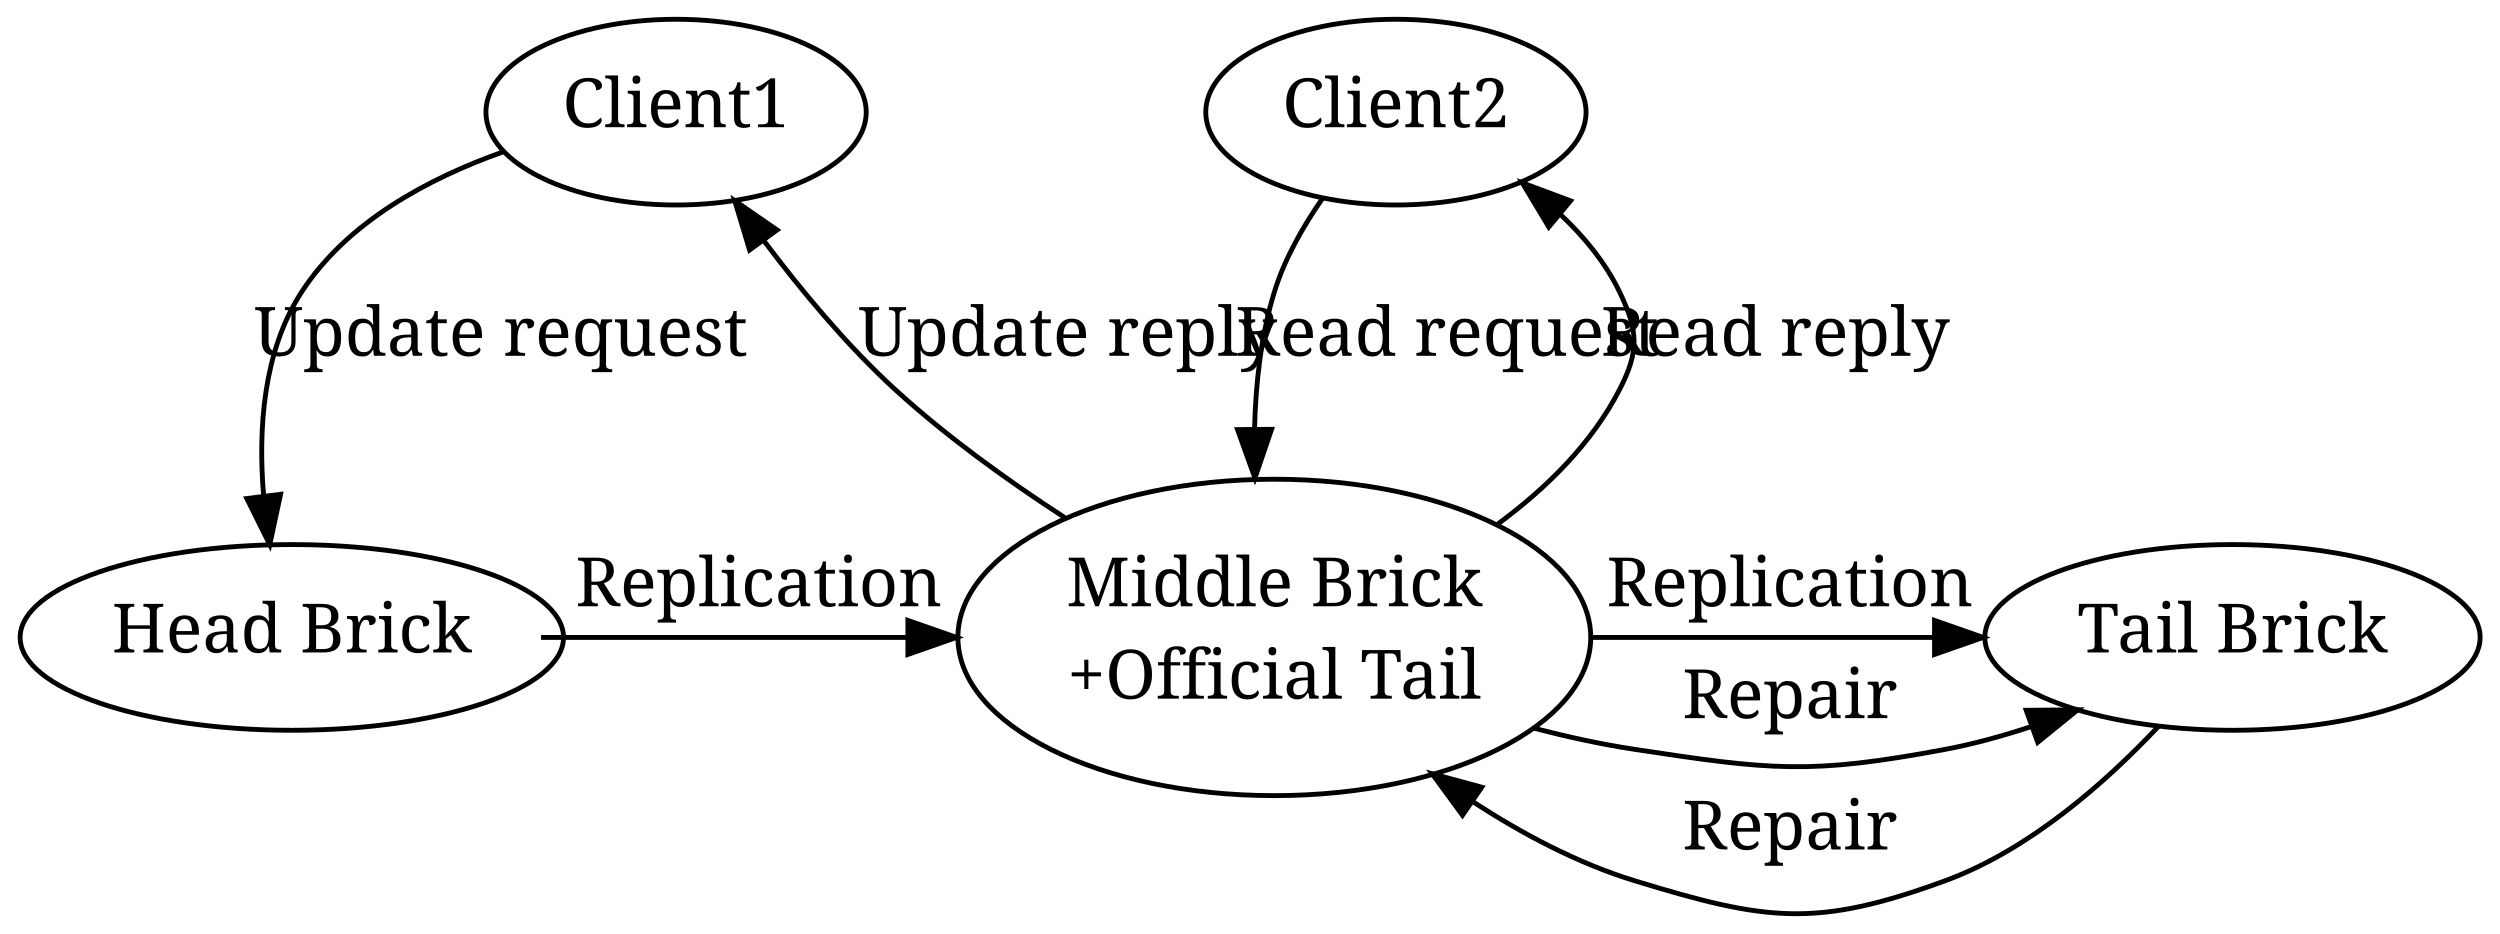
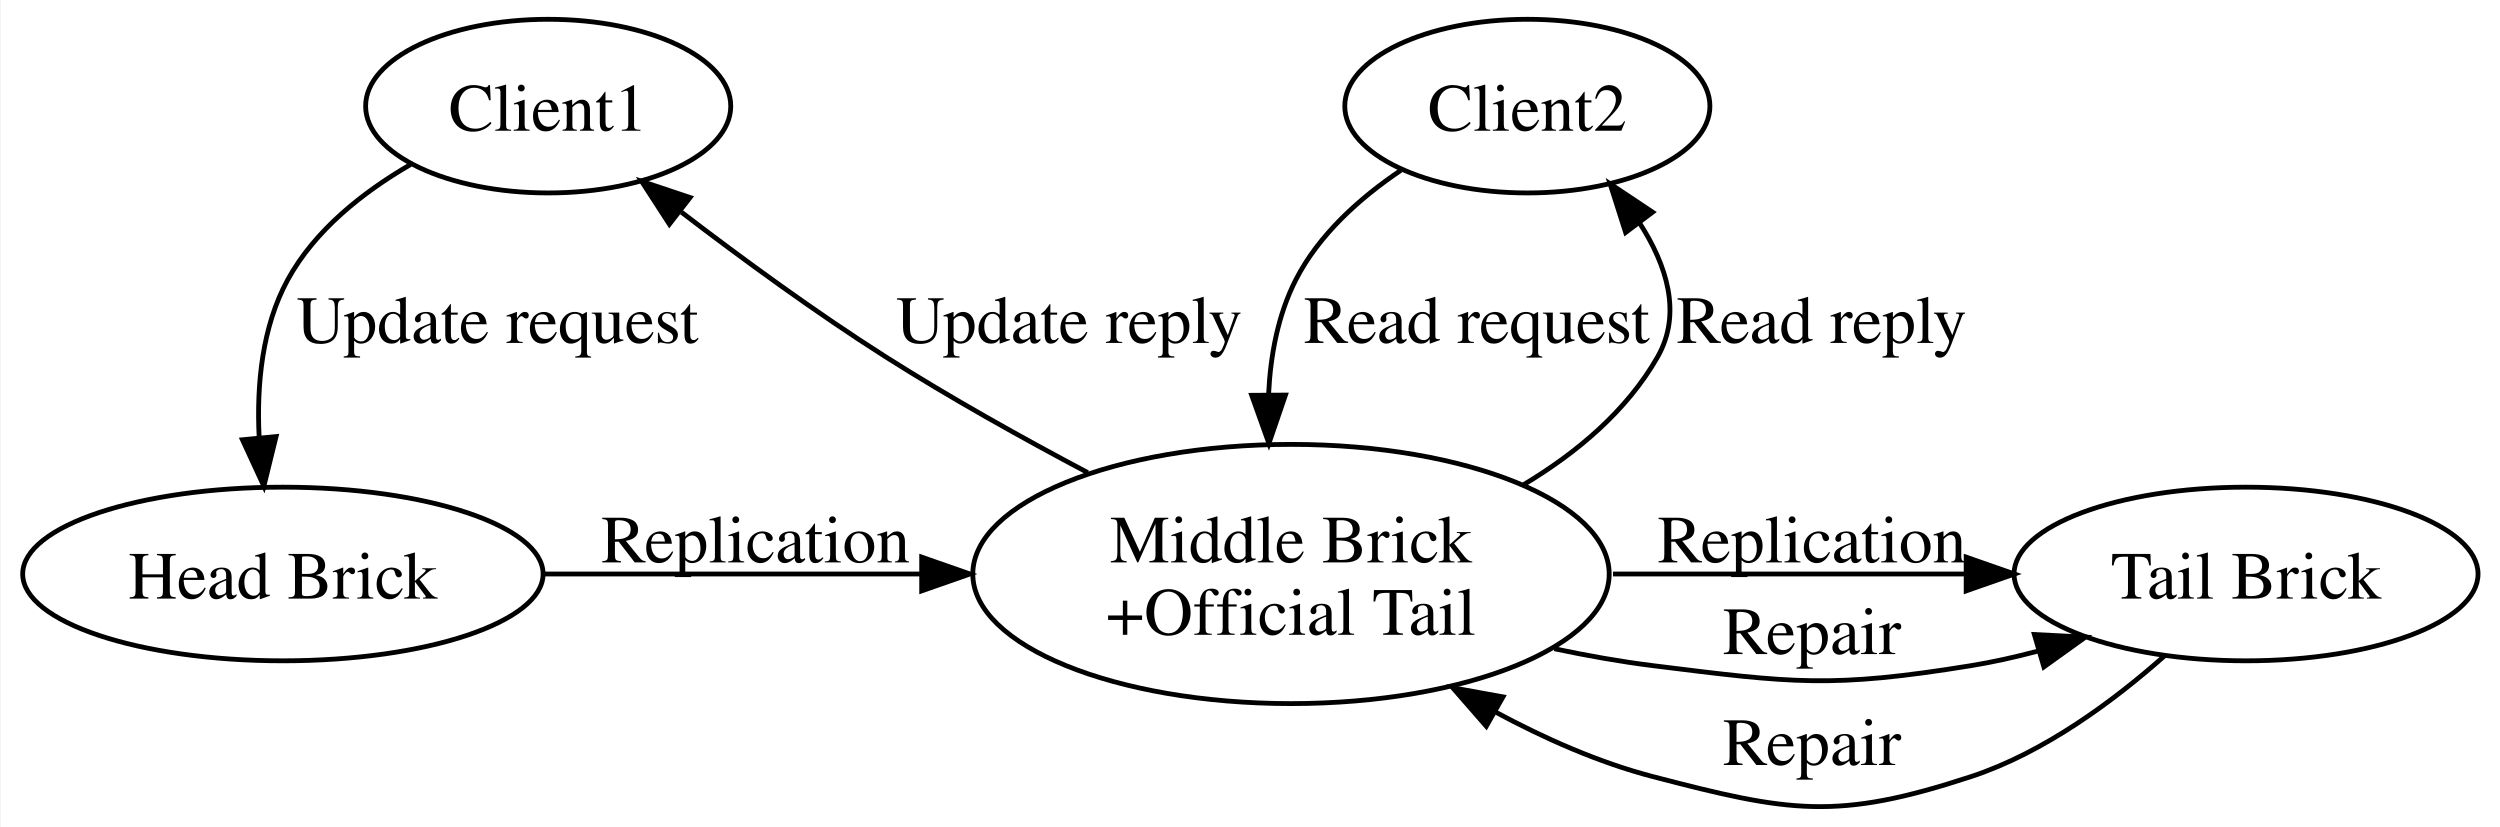
- <svg xmlns="http://www.w3.org/2000/svg" width="514pt" height="192pt" viewBox="0.00 0.00 514.00 191.89">
-   <g id="graph1" class="graph" transform="scale(1 1) rotate(0) translate(4 187.887)">
-     <polygon fill="white" stroke="white" points="-4,5 -4,-187.887 511,-187.887 511,5 -4,5" />
+ <svg xmlns="http://www.w3.org/2000/svg" width="517pt" height="171pt" viewBox="0.00 0.00 517.00 171.43">
+   <g id="graph1" class="graph" transform="scale(1 1) rotate(0) translate(4 167.431)">
+     <polygon fill="white" stroke="white" points="-4,5 -4,-167.431 514,-167.431 514,5 -4,5" />
    <g id="node1" class="node">
-       <ellipse fill="none" stroke="black" cx="135" cy="-164.887" rx="39.097" ry="19.092" />
-       <text text-anchor="middle" x="135" y="-161.787" font-family="Times Roman,serif" font-size="14.00">Client1</text>
+       <ellipse fill="none" stroke="black" cx="109" cy="-145.431" rx="37.849" ry="18" />
+       <text text-anchor="middle" x="109" y="-140.331" font-family="Times,serif" font-size="14.00">Client1</text>
    </g>
    <g id="node3" class="node">
-       <ellipse fill="none" stroke="black" cx="56" cy="-56.887" rx="55.861" ry="19.092" />
-       <text text-anchor="middle" x="56" y="-53.787" font-family="Times Roman,serif" font-size="14.00">Head Brick</text>
+       <ellipse fill="none" stroke="black" cx="54" cy="-48.431" rx="53.945" ry="18" />
+       <text text-anchor="middle" x="54" y="-43.331" font-family="Times,serif" font-size="14.00">Head Brick</text>
    </g>
    <g id="edge4" class="edge">
-       <path fill="none" stroke="black" d="M99.503,-156.743C84.051,-151.27 67.364,-142.32 58,-127.887 50.085,-115.687 49.038,-99.659 50.211,-85.919" />
-       <polygon fill="black" stroke="black" points="53.688,-86.318 51.464,-75.96 46.743,-85.445 53.688,-86.318" />
-       <text text-anchor="middle" x="99" y="-114.787" font-family="Times Roman,serif" font-size="14.00">Update request</text>
+       <path fill="none" stroke="black" d="M80.432,-133.306C70.578,-127.586 60.614,-119.716 55,-109.431 49.672,-99.668 48.547,-87.653 49.072,-76.874" />
+       <polygon fill="black" stroke="black" points="52.583,-76.925 50.054,-66.637 45.615,-76.257 52.583,-76.925" />
+       <text text-anchor="middle" x="98.5" y="-96.331" font-family="Times,serif" font-size="14.00">Update request</text>
    </g>
    <g id="node2" class="node">
-       <ellipse fill="none" stroke="black" cx="283" cy="-164.887" rx="39.097" ry="19.092" />
-       <text text-anchor="middle" x="283" y="-161.787" font-family="Times Roman,serif" font-size="14.00">Client2</text>
+       <ellipse fill="none" stroke="black" cx="312" cy="-145.431" rx="37.849" ry="18" />
+       <text text-anchor="middle" x="312" y="-140.331" font-family="Times,serif" font-size="14.00">Client2</text>
    </g>
    <g id="node4" class="node">
-       <ellipse fill="none" stroke="black" cx="258" cy="-56.887" rx="65.054" ry="32.527" />
-       <text text-anchor="middle" x="258" y="-63.287" font-family="Times Roman,serif" font-size="14.00">Middle Brick</text>
-       <text text-anchor="middle" x="258" y="-44.287" font-family="Times Roman,serif" font-size="14.00">+Official Tail</text>
+       <ellipse fill="none" stroke="black" cx="263" cy="-48.431" rx="65.968" ry="26.87" />
+       <text text-anchor="middle" x="263" y="-50.831" font-family="Times,serif" font-size="14.00">Middle Brick</text>
+       <text text-anchor="middle" x="263" y="-35.831" font-family="Times,serif" font-size="14.00">+Official Tail</text>
    </g>
    <g id="edge16" class="edge">
-       <path fill="none" stroke="black" d="M267.936,-147.185C263.904,-141.403 260.088,-134.707 258,-127.887 255.27,-118.972 254.154,-109.126 253.935,-99.679" />
-       <polygon fill="black" stroke="black" points="257.435,-99.674 254.017,-89.646 250.436,-99.618 257.435,-99.674" />
-       <text text-anchor="middle" x="293.5" y="-114.787" font-family="Times Roman,serif" font-size="14.00">Read request</text>
+       <path fill="none" stroke="black" d="M285.778,-132.126C277.262,-126.382 268.782,-118.802 264,-109.431 260.31,-102.2 258.74,-93.832 258.351,-85.654" />
+       <polygon fill="black" stroke="black" points="261.852,-85.523 258.42,-75.499 254.852,-85.476 261.852,-85.523" />
+       <text text-anchor="middle" x="301.5" y="-96.331" font-family="Times,serif" font-size="14.00">Read request</text>
    </g>
    <g id="edge6" class="edge">
-       <path fill="none" stroke="black" d="M107.234,-56.887C130.04,-56.887 157.36,-56.887 182.44,-56.887" />
-       <polygon fill="black" stroke="black" points="182.662,-60.387 192.662,-56.887 182.662,-53.387 182.662,-60.387" />
-       <text text-anchor="middle" x="152" y="-63.287" font-family="Times Roman,serif" font-size="14.00">Replication</text>
+       <path fill="none" stroke="black" d="M108.094,-48.431C131.905,-48.431 160.307,-48.431 186.25,-48.431" />
+       <polygon fill="black" stroke="black" points="186.434,-51.931 196.434,-48.431 186.434,-44.931 186.434,-51.931" />
+       <text text-anchor="middle" x="152" y="-50.831" font-family="Times,serif" font-size="14.00">Replication</text>
    </g>
    <g id="edge8" class="edge">
-       <path fill="none" stroke="black" d="M214.888,-81.537C203.007,-89.249 190.507,-98.278 180,-107.887 170.115,-116.928 160.683,-128.283 153.032,-138.473" />
-       <polygon fill="black" stroke="black" points="150.11,-136.54 147.053,-146.683 155.769,-140.661 150.11,-136.54" />
-       <text text-anchor="middle" x="215.5" y="-114.787" font-family="Times Roman,serif" font-size="14.00">Update reply</text>
+       <path fill="none" stroke="black" d="M220.865,-69.448C207.26,-76.643 192.271,-85.011 179,-93.43 164.563,-102.59 149.24,-113.788 136.623,-123.444" />
+       <polygon fill="black" stroke="black" points="134.129,-120.949 128.365,-129.838 138.415,-126.483 134.129,-120.949" />
+       <text text-anchor="middle" x="217" y="-96.331" font-family="Times,serif" font-size="14.00">Update reply</text>
    </g>
    <g id="edge18" class="edge">
-       <path fill="none" stroke="black" d="M303.941,-80.195C313.994,-87.602 323.32,-96.814 329,-107.887 333.057,-115.796 332.84,-119.87 329,-127.887 326.153,-133.832 321.833,-139.125 316.96,-143.718" />
-       <polygon fill="black" stroke="black" points="314.431,-141.269 308.979,-150.354 318.906,-146.651 314.431,-141.269" />
-       <text text-anchor="middle" x="361" y="-114.787" font-family="Times Roman,serif" font-size="14.00">Read reply</text>
+       <path fill="none" stroke="black" d="M311.183,-66.921C322.246,-73.549 332.621,-82.24 339,-93.43 344.116,-102.404 340.924,-112.441 335.212,-121.285" />
+       <polygon fill="black" stroke="black" points="332.375,-119.233 329.151,-129.326 337.965,-123.447 332.375,-119.233" />
+       <text text-anchor="middle" x="373" y="-96.331" font-family="Times,serif" font-size="14.00">Read reply</text>
    </g>
    <g id="node5" class="node">
-       <ellipse fill="none" stroke="black" cx="455" cy="-56.887" rx="50.912" ry="19.092" />
-       <text text-anchor="middle" x="455" y="-53.787" font-family="Times Roman,serif" font-size="14.00">Tail Brick</text>
+       <ellipse fill="none" stroke="black" cx="461" cy="-48.431" rx="48.096" ry="18" />
+       <text text-anchor="middle" x="461" y="-43.331" font-family="Times,serif" font-size="14.00">Tail Brick</text>
    </g>
    <g id="edge10" class="edge">
-       <path fill="none" stroke="black" d="M323.051,-56.887C345.793,-56.887 371.235,-56.887 393.664,-56.887" />
-       <polygon fill="black" stroke="black" points="393.737,-60.387 403.737,-56.887 393.737,-53.387 393.737,-60.387" />
-       <text text-anchor="middle" x="364" y="-63.287" font-family="Times Roman,serif" font-size="14.00">Replication</text>
+       <path fill="none" stroke="black" d="M329.758,-48.431C353.416,-48.431 379.831,-48.431 402.727,-48.431" />
+       <polygon fill="black" stroke="black" points="402.976,-51.931 412.976,-48.431 402.976,-44.931 402.976,-51.931" />
+       <text text-anchor="middle" x="371" y="-50.831" font-family="Times,serif" font-size="14.00">Replication</text>
    </g>
    <g id="edge12" class="edge">
-       <path fill="none" stroke="black" d="M311.31,-38.243C318.199,-36.449 325.216,-34.917 332,-33.887 360.122,-29.617 368.045,-28.631 396,-33.887 401.814,-34.98 407.791,-36.63 413.605,-38.554" />
-       <polygon fill="black" stroke="black" points="412.585,-41.907 423.179,-42.002 414.956,-35.321 412.585,-41.907" />
-       <text text-anchor="middle" x="364" y="-40.287" font-family="Times Roman,serif" font-size="14.00">Repair</text>
+       <path fill="none" stroke="black" d="M317.588,-32.936C324.413,-31.493 331.336,-30.262 338,-29.43 367.108,-25.801 375.045,-24.732 404,-29.43 408.524,-30.165 413.174,-31.206 417.774,-32.429" />
+       <polygon fill="black" stroke="black" points="417.113,-35.883 427.694,-35.343 419.086,-29.166 417.113,-35.883" />
+       <text text-anchor="middle" x="371" y="-31.831" font-family="Times,serif" font-size="14.00">Repair</text>
    </g>
    <g id="edge14" class="edge">
-       <path fill="none" stroke="black" d="M439.801,-38.625C428.953,-27.095 413.27,-13.22 396,-6.887 369.295,2.907 359.198,1.44 332,-6.887 320.417,-10.433 309.013,-16.472 298.756,-23.151" />
-       <polygon fill="black" stroke="black" points="296.69,-20.323 290.431,-28.872 300.655,-26.092 296.69,-20.323" />
-       <text text-anchor="middle" x="364" y="-13.287" font-family="Times Roman,serif" font-size="14.00">Repair</text>
+       <path fill="none" stroke="black" d="M444.201,-31.548C433.643,-22.172 419.181,-11.419 404,-6.431 376.133,2.727 366.383,0.976 338,-6.431 326.832,-9.345 315.566,-14.332 305.281,-19.873" />
+       <polygon fill="black" stroke="black" points="303.489,-16.866 296.522,-24.847 306.946,-22.952 303.489,-16.866" />
+       <text text-anchor="middle" x="371" y="-8.831" font-family="Times,serif" font-size="14.00">Repair</text>
    </g>
  </g>
</svg>
